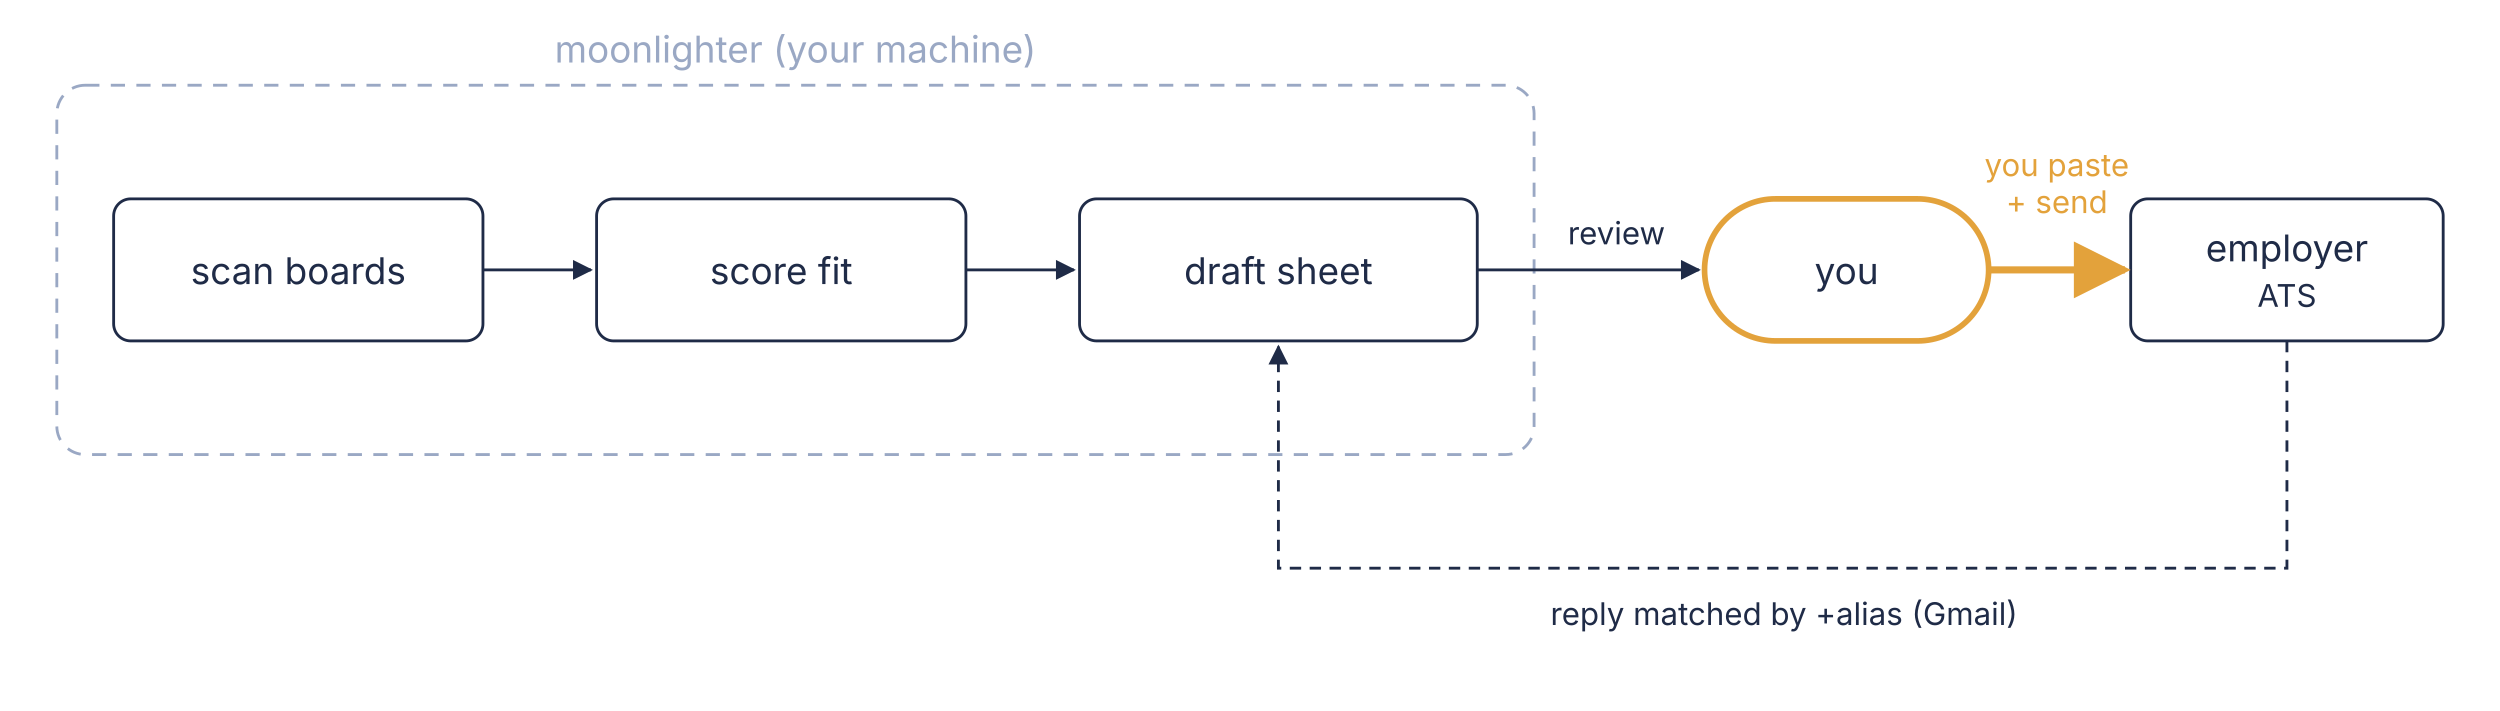
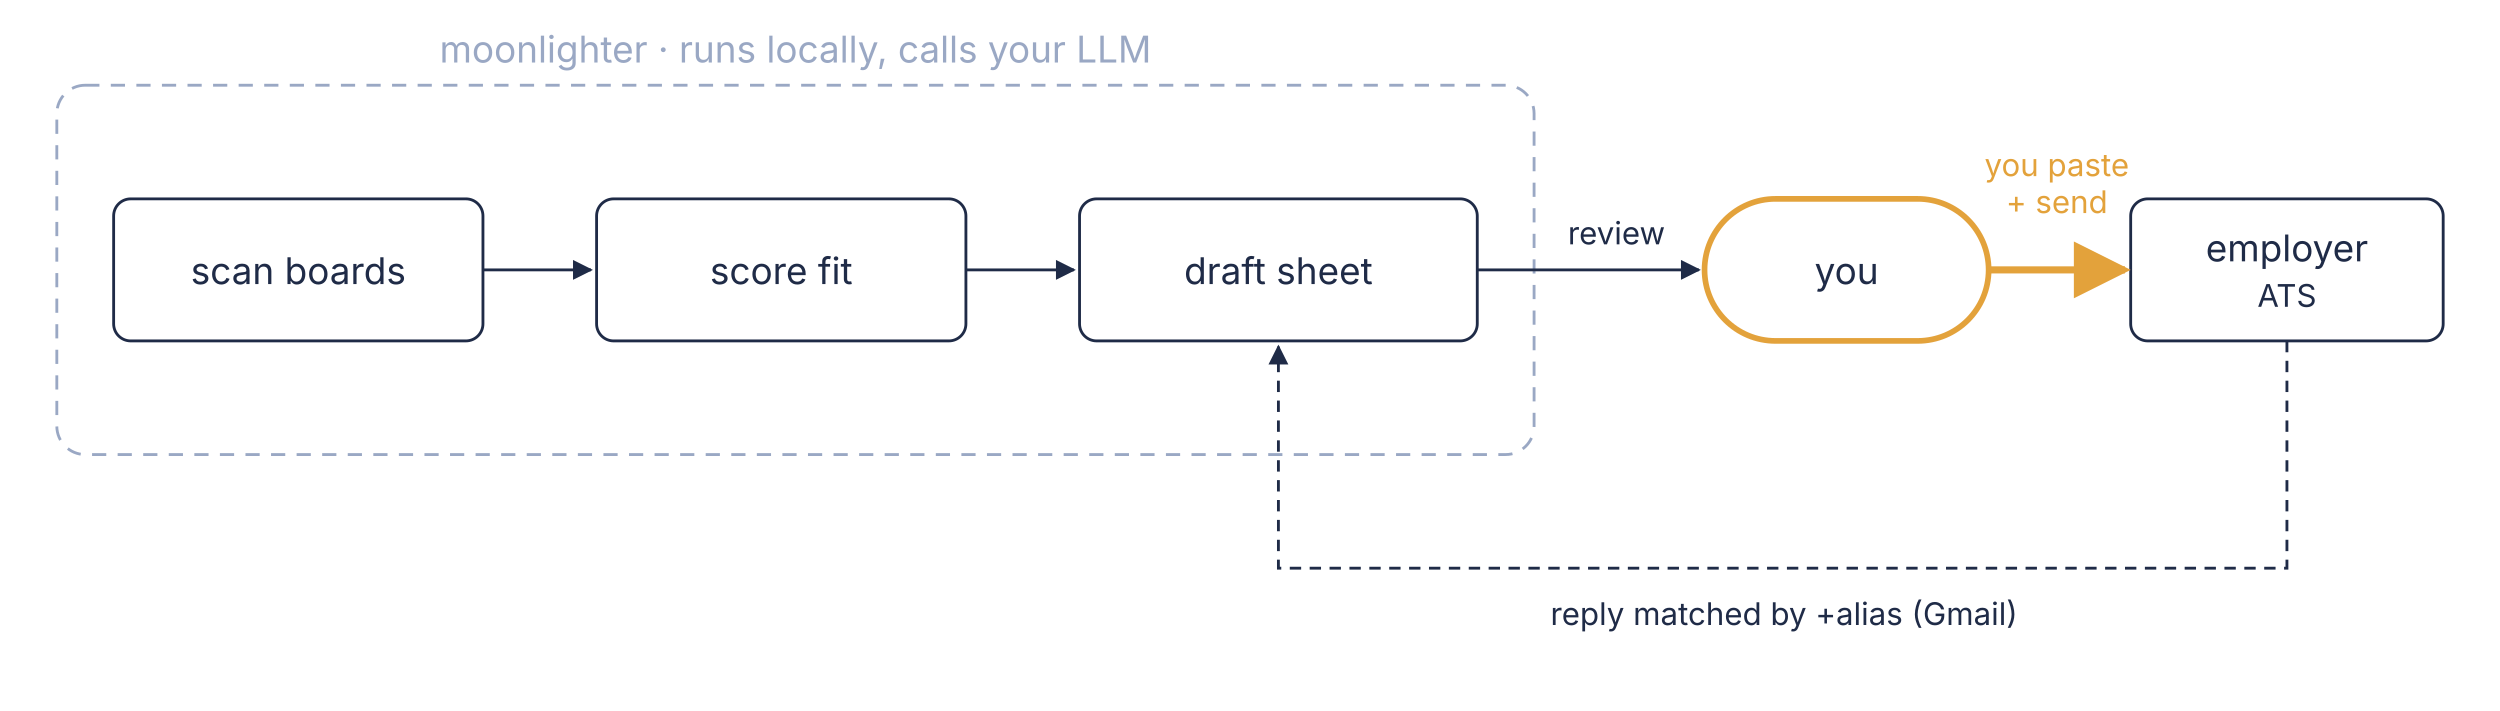
<svg xmlns="http://www.w3.org/2000/svg" viewBox="0 0 880 250" role="img" aria-label="moonlighter scans, scores and drafts; only you paste and send the application to the employer, whose reply comes back matched by alias">
  <defs>
    <marker id="a" viewBox="0 0 10 10" refX="9" refY="5" markerWidth="7" markerHeight="7" orient="auto-start-reverse">
      <path d="M0 0L10 5L0 10z" fill="#1F2B47" />
    </marker>
    <marker id="h" viewBox="0 0 10 10" refX="9" refY="5" markerWidth="8" markerHeight="8" orient="auto-start-reverse">
      <path d="M0 0L10 5L0 10z" fill="#E3A23B" />
    </marker>
  </defs>
  <g font-family="system-ui, -apple-system, Segoe UI, sans-serif" font-size="13" fill="#1F2B47" text-anchor="middle">
    <rect x="20" y="30" width="520" height="130" rx="10" fill="none" stroke="#9AA8C4" stroke-dasharray="5 4" />
-     <text x="280" y="22" fill="#9AA8C4">moonlighter (your machine)</text>
+     <text x="280" y="22" fill="#9AA8C4">moonlighter · runs locally, calls your LLM</text>
    <rect x="40" y="70" width="130" height="50" rx="6" fill="none" stroke="#1F2B47" />
    <text x="105" y="100">scan boards</text>
    <rect x="210" y="70" width="130" height="50" rx="6" fill="none" stroke="#1F2B47" />
    <text x="275" y="100">score fit</text>
    <rect x="380" y="70" width="140" height="50" rx="6" fill="none" stroke="#1F2B47" />
    <text x="450" y="100">draft sheet</text>
    <line x1="170" y1="95" x2="208" y2="95" stroke="#1F2B47" marker-end="url(#a)" />
    <line x1="340" y1="95" x2="378" y2="95" stroke="#1F2B47" marker-end="url(#a)" />
    <rect x="600" y="70" width="100" height="50" rx="25" fill="none" stroke="#E3A23B" stroke-width="2" />
    <text x="650" y="100">you</text>
    <line x1="520" y1="95" x2="598" y2="95" stroke="#1F2B47" marker-end="url(#a)" />
    <text x="569" y="86" font-size="11">review</text>
    <rect x="750" y="70" width="110" height="50" rx="6" fill="none" stroke="#1F2B47" />
    <text x="805" y="92">employer</text>
    <text x="805" y="108" font-size="11">ATS</text>
    <line x1="700" y1="95" x2="748" y2="95" stroke="#E3A23B" stroke-width="2.5" marker-end="url(#h)" />
    <text x="724" y="62" font-size="11" fill="#E3A23B">you paste</text>
    <text x="724" y="75" font-size="11" fill="#E3A23B">+ send</text>
    <path d="M805 120 V200 H450 V122" fill="none" stroke="#1F2B47" stroke-dasharray="4 3" marker-end="url(#a)" />
    <text x="628" y="220" font-size="11">reply matched by +alias (Gmail)</text>
  </g>
</svg>
